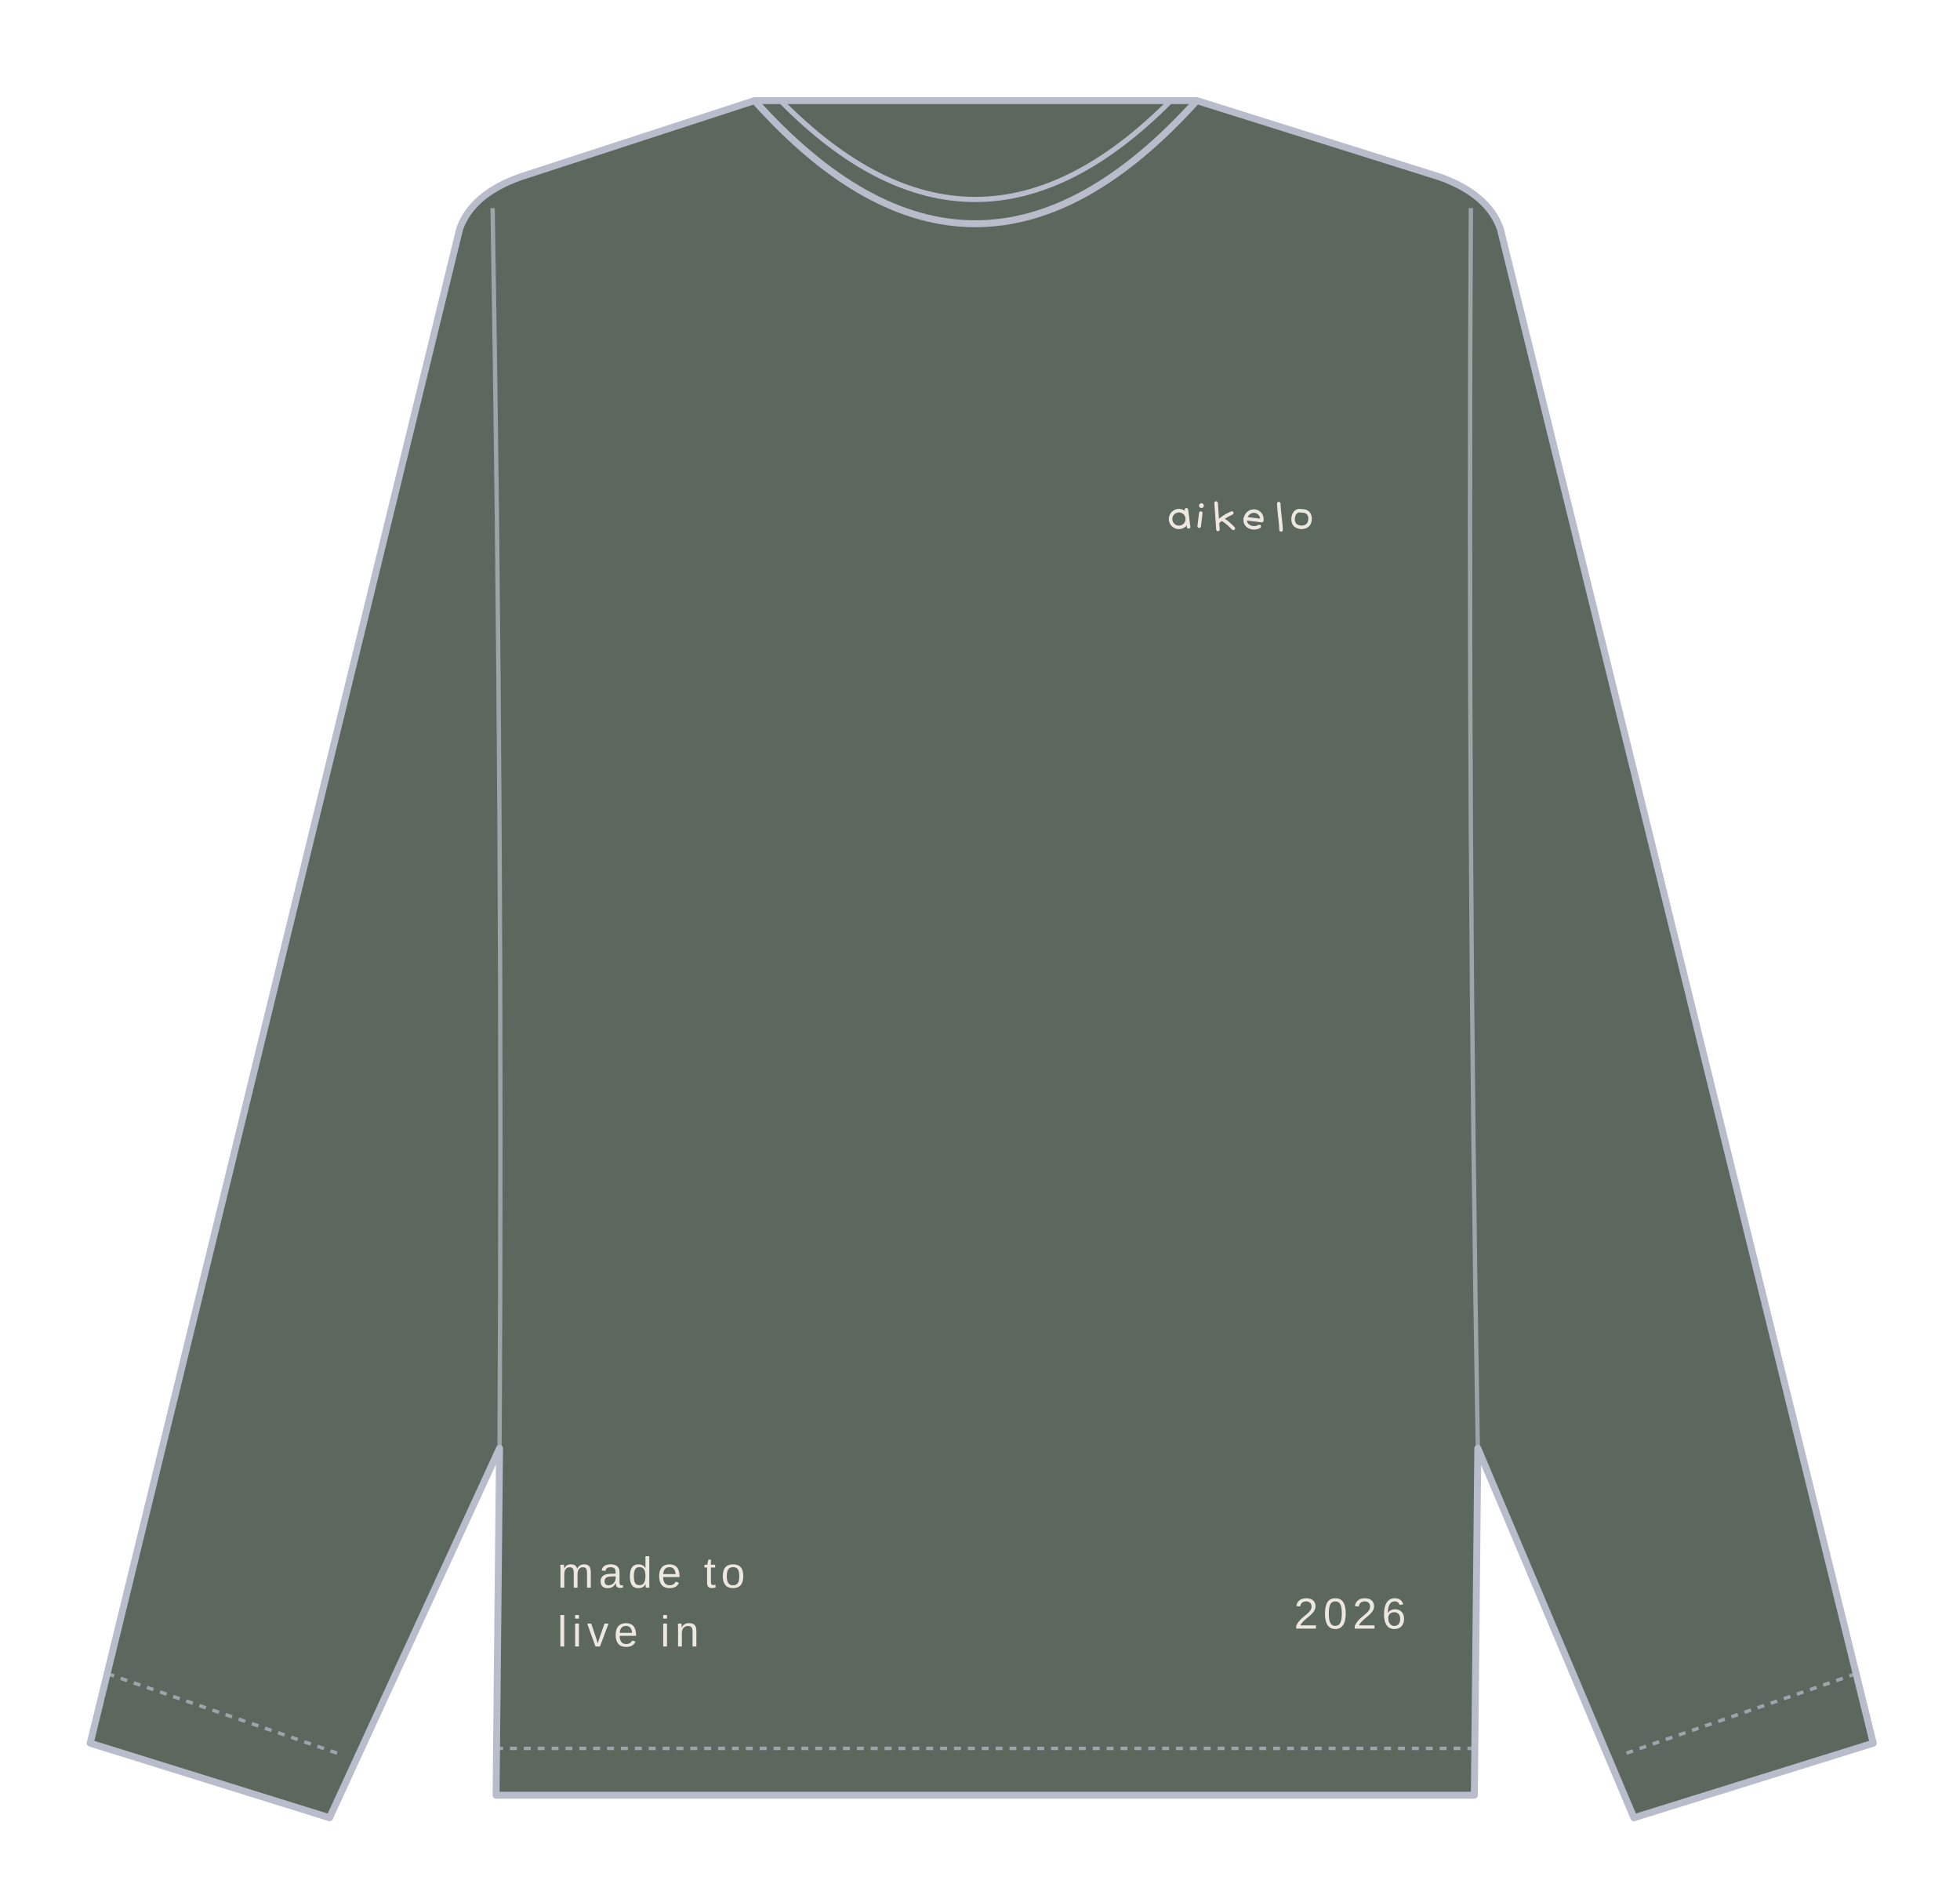
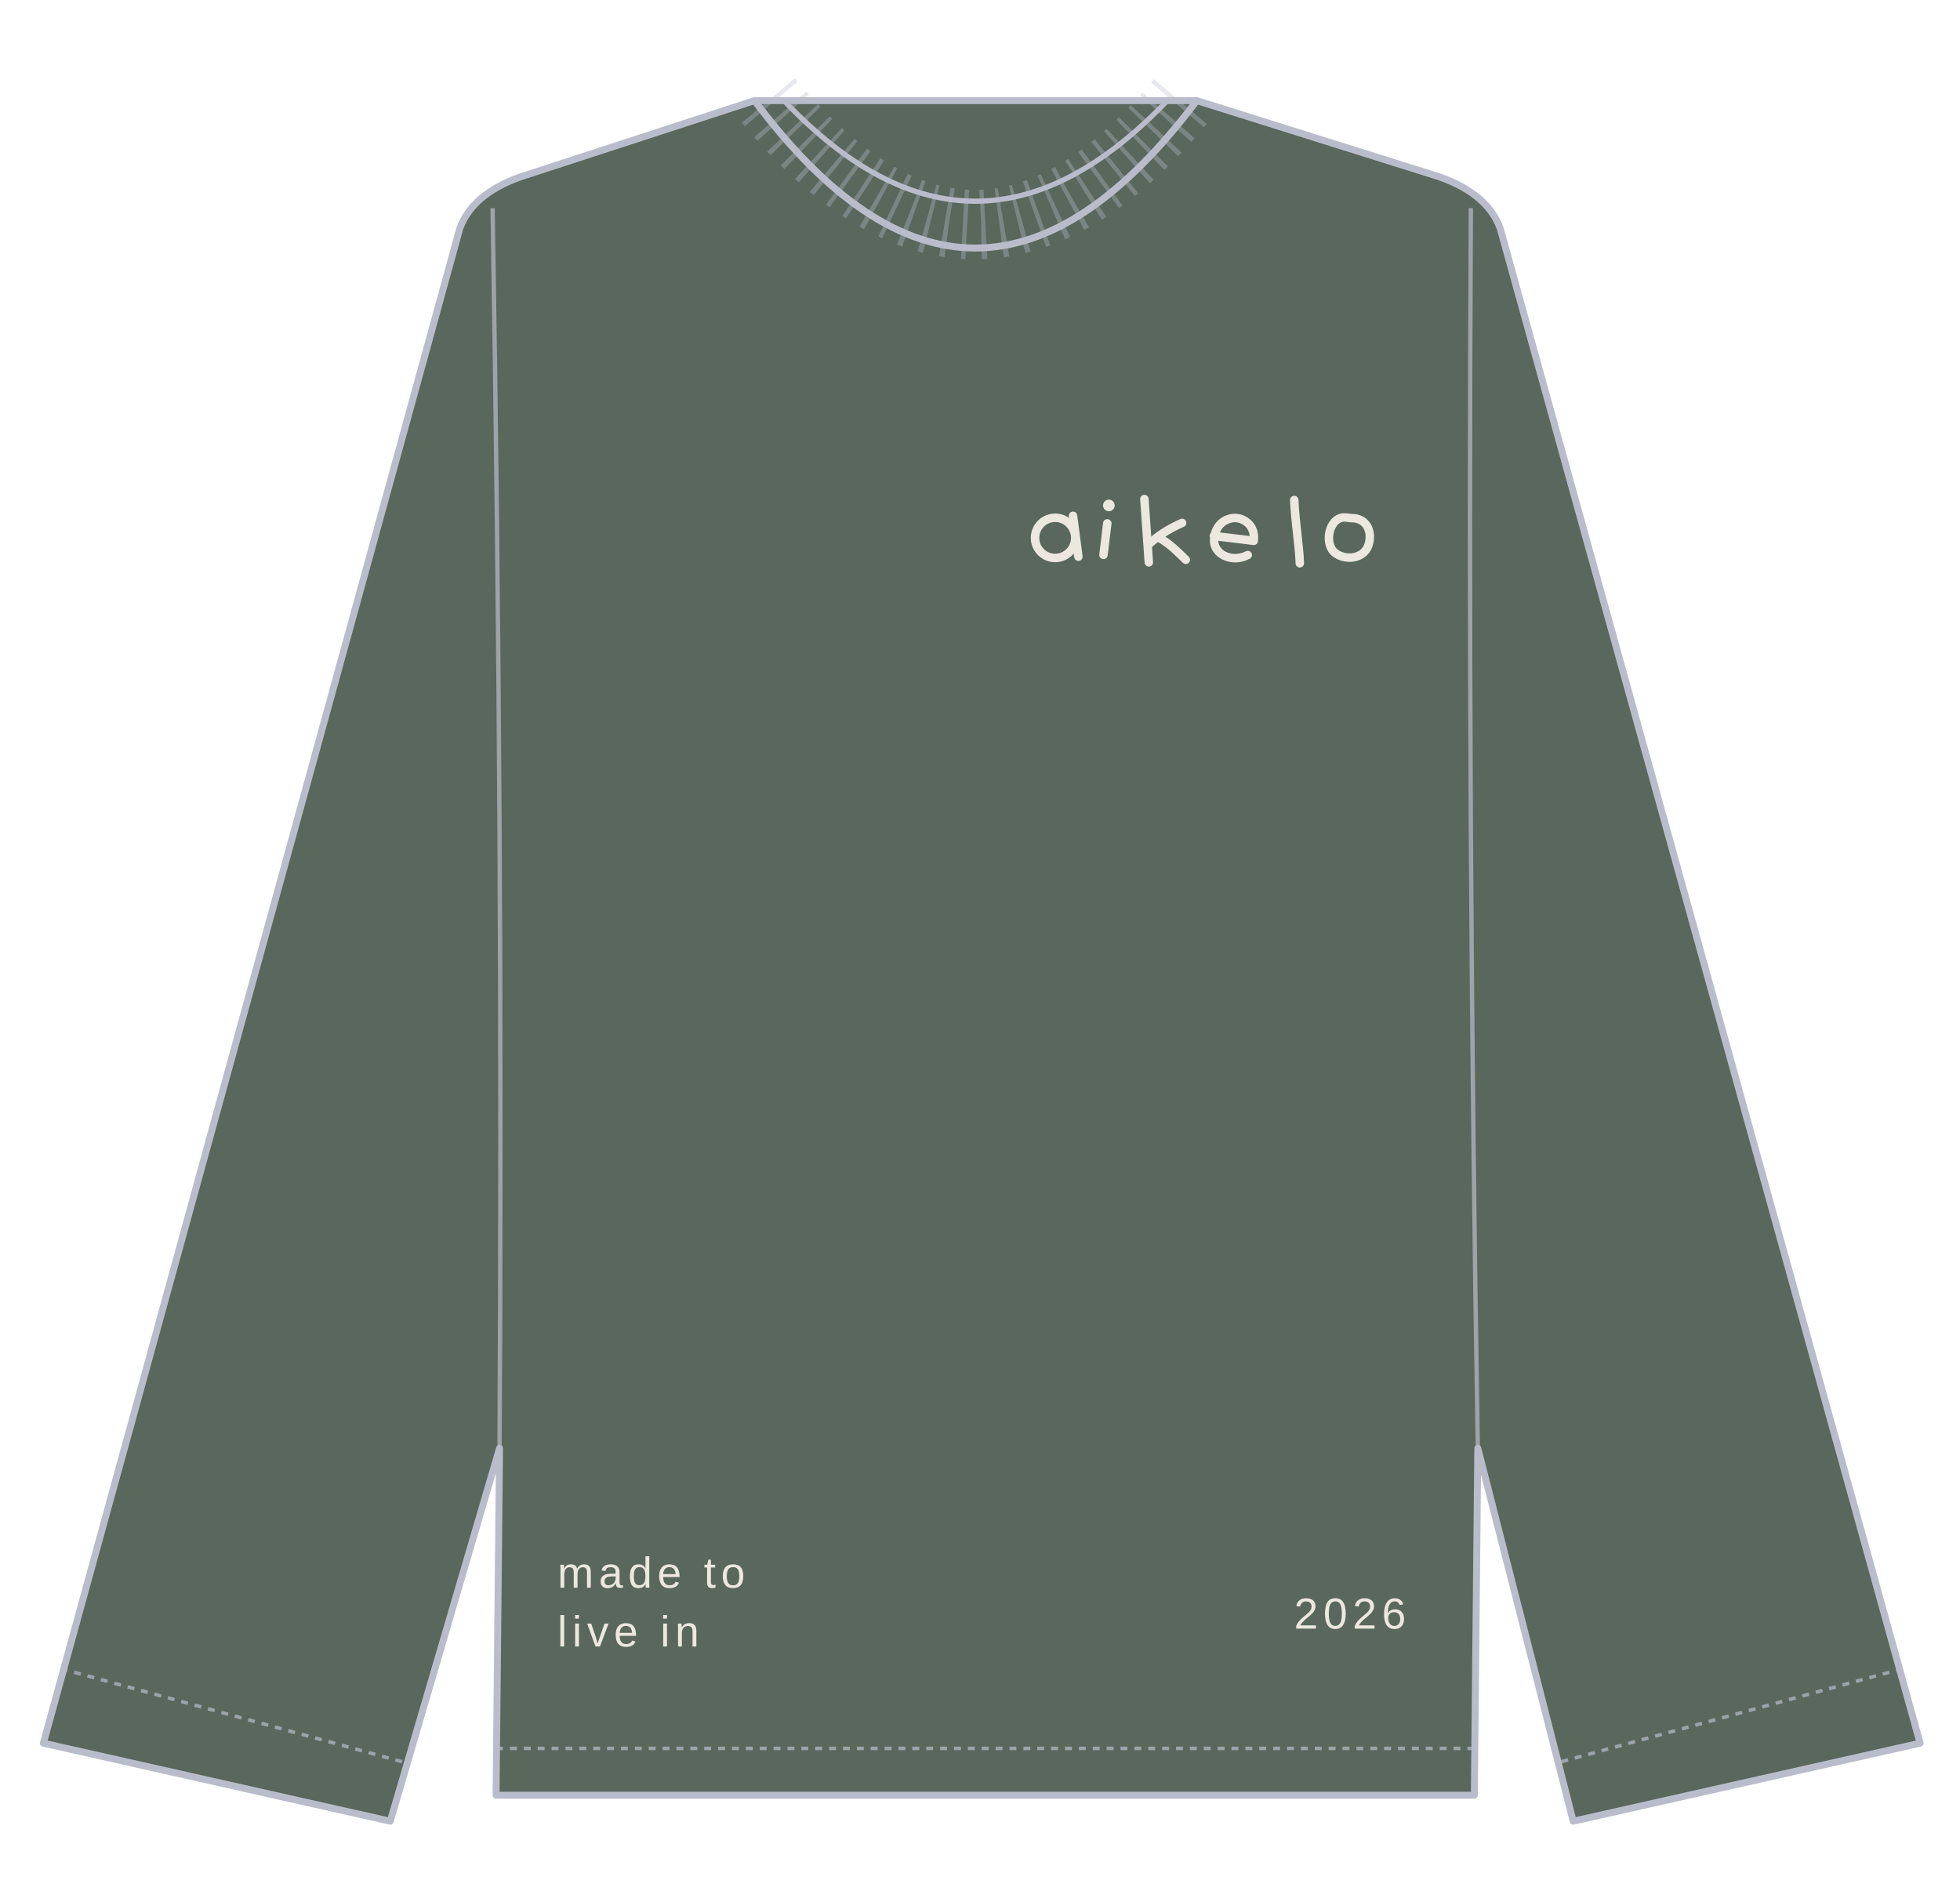
<svg xmlns="http://www.w3.org/2000/svg" viewBox="400 420 1130 1090">
-   <path d="M835,478 L700,522 Q672,532 665,552 L452,1425 L590,1468 L688,1255 L686,1455 L1250,1455 L1252,1255 L1342,1468 L1480,1425 L1265,552 Q1258,532 1230,522 L1090,478 Z" fill="#5C675D" stroke="#B9BDCB" stroke-width="4" stroke-linejoin="round" />
+   <path d="M835,478 L700,522 Q672,532 665,552 L425,1425 L625,1470 L688,1255 L686,1455 L1250,1455 L1252,1255 L1307,1470 L1507,1425 L1265,552 Q1258,532 1230,522 L1090,478 Z" fill="#59675C" stroke="#B9BDCB" stroke-width="4" stroke-linejoin="round" />
  <path d="M684,540 Q690,900 688,1255 M1248,540 Q1246,900 1252,1255" fill="none" stroke="#B9BDCB" stroke-width="2.5" opacity=".7" />
-   <path d="M686,1428 L1250,1428 M462,1385 L598,1432 M1470,1385 L1334,1432" fill="none" stroke="#B9BDCB" stroke-width="2" stroke-dasharray="4 4" opacity=".7" />
-   <path d="M835,478 Q962,620 1090,478" fill="none" stroke="#B9BDCB" stroke-width="4" />
-   <path d="M850,478 Q962,592 1075,478" fill="none" stroke="#B9BDCB" stroke-width="3" />
+   <path d="M686,1428 L1250,1428 M435,1382 L633,1436 M1497,1382 L1299,1436" fill="none" stroke="#B9BDCB" stroke-width="2" stroke-dasharray="4 4" opacity=".7" />
+   <path d="M843,478 Q962,621 1081,478" fill="none" stroke="#B9BDCB" stroke-width="40" stroke-dasharray="2.5 8" opacity=".35" />
+   <path d="M835,478 Q962,648 1090,478" fill="none" stroke="#B9BDCB" stroke-width="4" />
+   <path d="M852,478 Q962,594 1073,478" fill="none" stroke="#B9BDCB" stroke-width="3" />
  <g transform="translate(485.63 466.00) scale(1.4735)">
    <g transform="translate(-19.0 -5.8) scale(1.15)">
-       <g transform="translate(362.9 150.4) rotate(-6) scale(0.075)" opacity="1" fill="none" stroke="#ECE8DF" stroke-width="16" stroke-linecap="round" stroke-linejoin="round">
+       <g transform="translate(314.9 151.1) rotate(-6) scale(0.18)" opacity="1" fill="none" stroke="#ECE8DF" stroke-width="16" stroke-linecap="round" stroke-linejoin="round">
        <circle cx="50" cy="60" r="38" />
        <path d="M88 22 L90 100" />
      </g>
-       <g transform="translate(373.9 149.4) rotate(5) scale(0.075)" opacity="1" fill="none" stroke="#ECE8DF" stroke-width="16" stroke-linecap="round" stroke-linejoin="round">
+       <g transform="translate(341.2 148.6) rotate(5) scale(0.18)" opacity="1" fill="none" stroke="#ECE8DF" stroke-width="16" stroke-linecap="round" stroke-linejoin="round">
        <path d="M12 40 L10 100" />
        <circle cx="12" cy="6" r="11" fill="#ECE8DF" stroke="none" />
      </g>
-       <g transform="translate(379.1 150.6) rotate(-4) scale(0.075)" opacity="1" fill="none" stroke="#ECE8DF" stroke-width="16" stroke-linecap="round" stroke-linejoin="round">
+       <g transform="translate(353.8 151.4) rotate(-4) scale(0.18)" opacity="1" fill="none" stroke="#ECE8DF" stroke-width="16" stroke-linecap="round" stroke-linejoin="round">
        <path d="M10 -20 L10 100" />
        <path d="M78 30 C50 40 30 52 12 66" />
        <path d="M34 56 C52 68 66 84 80 100" />
      </g>
-       <g transform="translate(389.3 149.6) rotate(7) scale(0.075)" opacity="1" fill="none" stroke="#ECE8DF" stroke-width="16" stroke-linecap="round" stroke-linejoin="round">
+       <g transform="translate(378.2 148.9) rotate(7) scale(0.18)" opacity="1" fill="none" stroke="#ECE8DF" stroke-width="16" stroke-linecap="round" stroke-linejoin="round">
        <path d="M12 62 H88 C88 30 60 20 44 24 C20 30 10 52 14 74 C20 98 54 108 80 90" />
      </g>
-       <g transform="translate(400.3 150.8) rotate(-5) scale(0.075)" opacity="1" fill="none" stroke="#ECE8DF" stroke-width="16" stroke-linecap="round" stroke-linejoin="round">
+       <g transform="translate(404.5 151.8) rotate(-5) scale(0.18)" opacity="1" fill="none" stroke="#ECE8DF" stroke-width="16" stroke-linecap="round" stroke-linejoin="round">
        <path d="M12 -20 C10 20 14 70 12 100" />
      </g>
-       <g transform="translate(405.5 149.7) rotate(6) scale(0.075)" opacity="1" fill="none" stroke="#ECE8DF" stroke-width="16" stroke-linecap="round" stroke-linejoin="round">
+       <g transform="translate(417.1 149.3) rotate(6) scale(0.18)" opacity="1" fill="none" stroke="#ECE8DF" stroke-width="16" stroke-linecap="round" stroke-linejoin="round">
        <path d="M50 22 C80 18 94 44 88 70 C82 96 48 104 26 90 C6 76 8 34 30 24 C36 21 44 22 50 22Z" />
      </g>
    </g>
    <text x="160" y="590" text-anchor="start" font-family="Jost, Futura, Arial, sans-serif" font-weight="300" font-size="17" letter-spacing="2" fill="#ECE8DF" opacity="1">made to</text>
    <text x="160" y="613" text-anchor="start" font-family="Jost, Futura, Arial, sans-serif" font-weight="300" font-size="17" letter-spacing="2" fill="#ECE8DF" opacity="1">live in</text>
    <text x="492" y="606" text-anchor="end" font-family="Jost, Futura, Arial, sans-serif" font-weight="300" font-size="17" letter-spacing="2" fill="#ECE8DF" opacity="1">2026</text>
  </g>
</svg>
